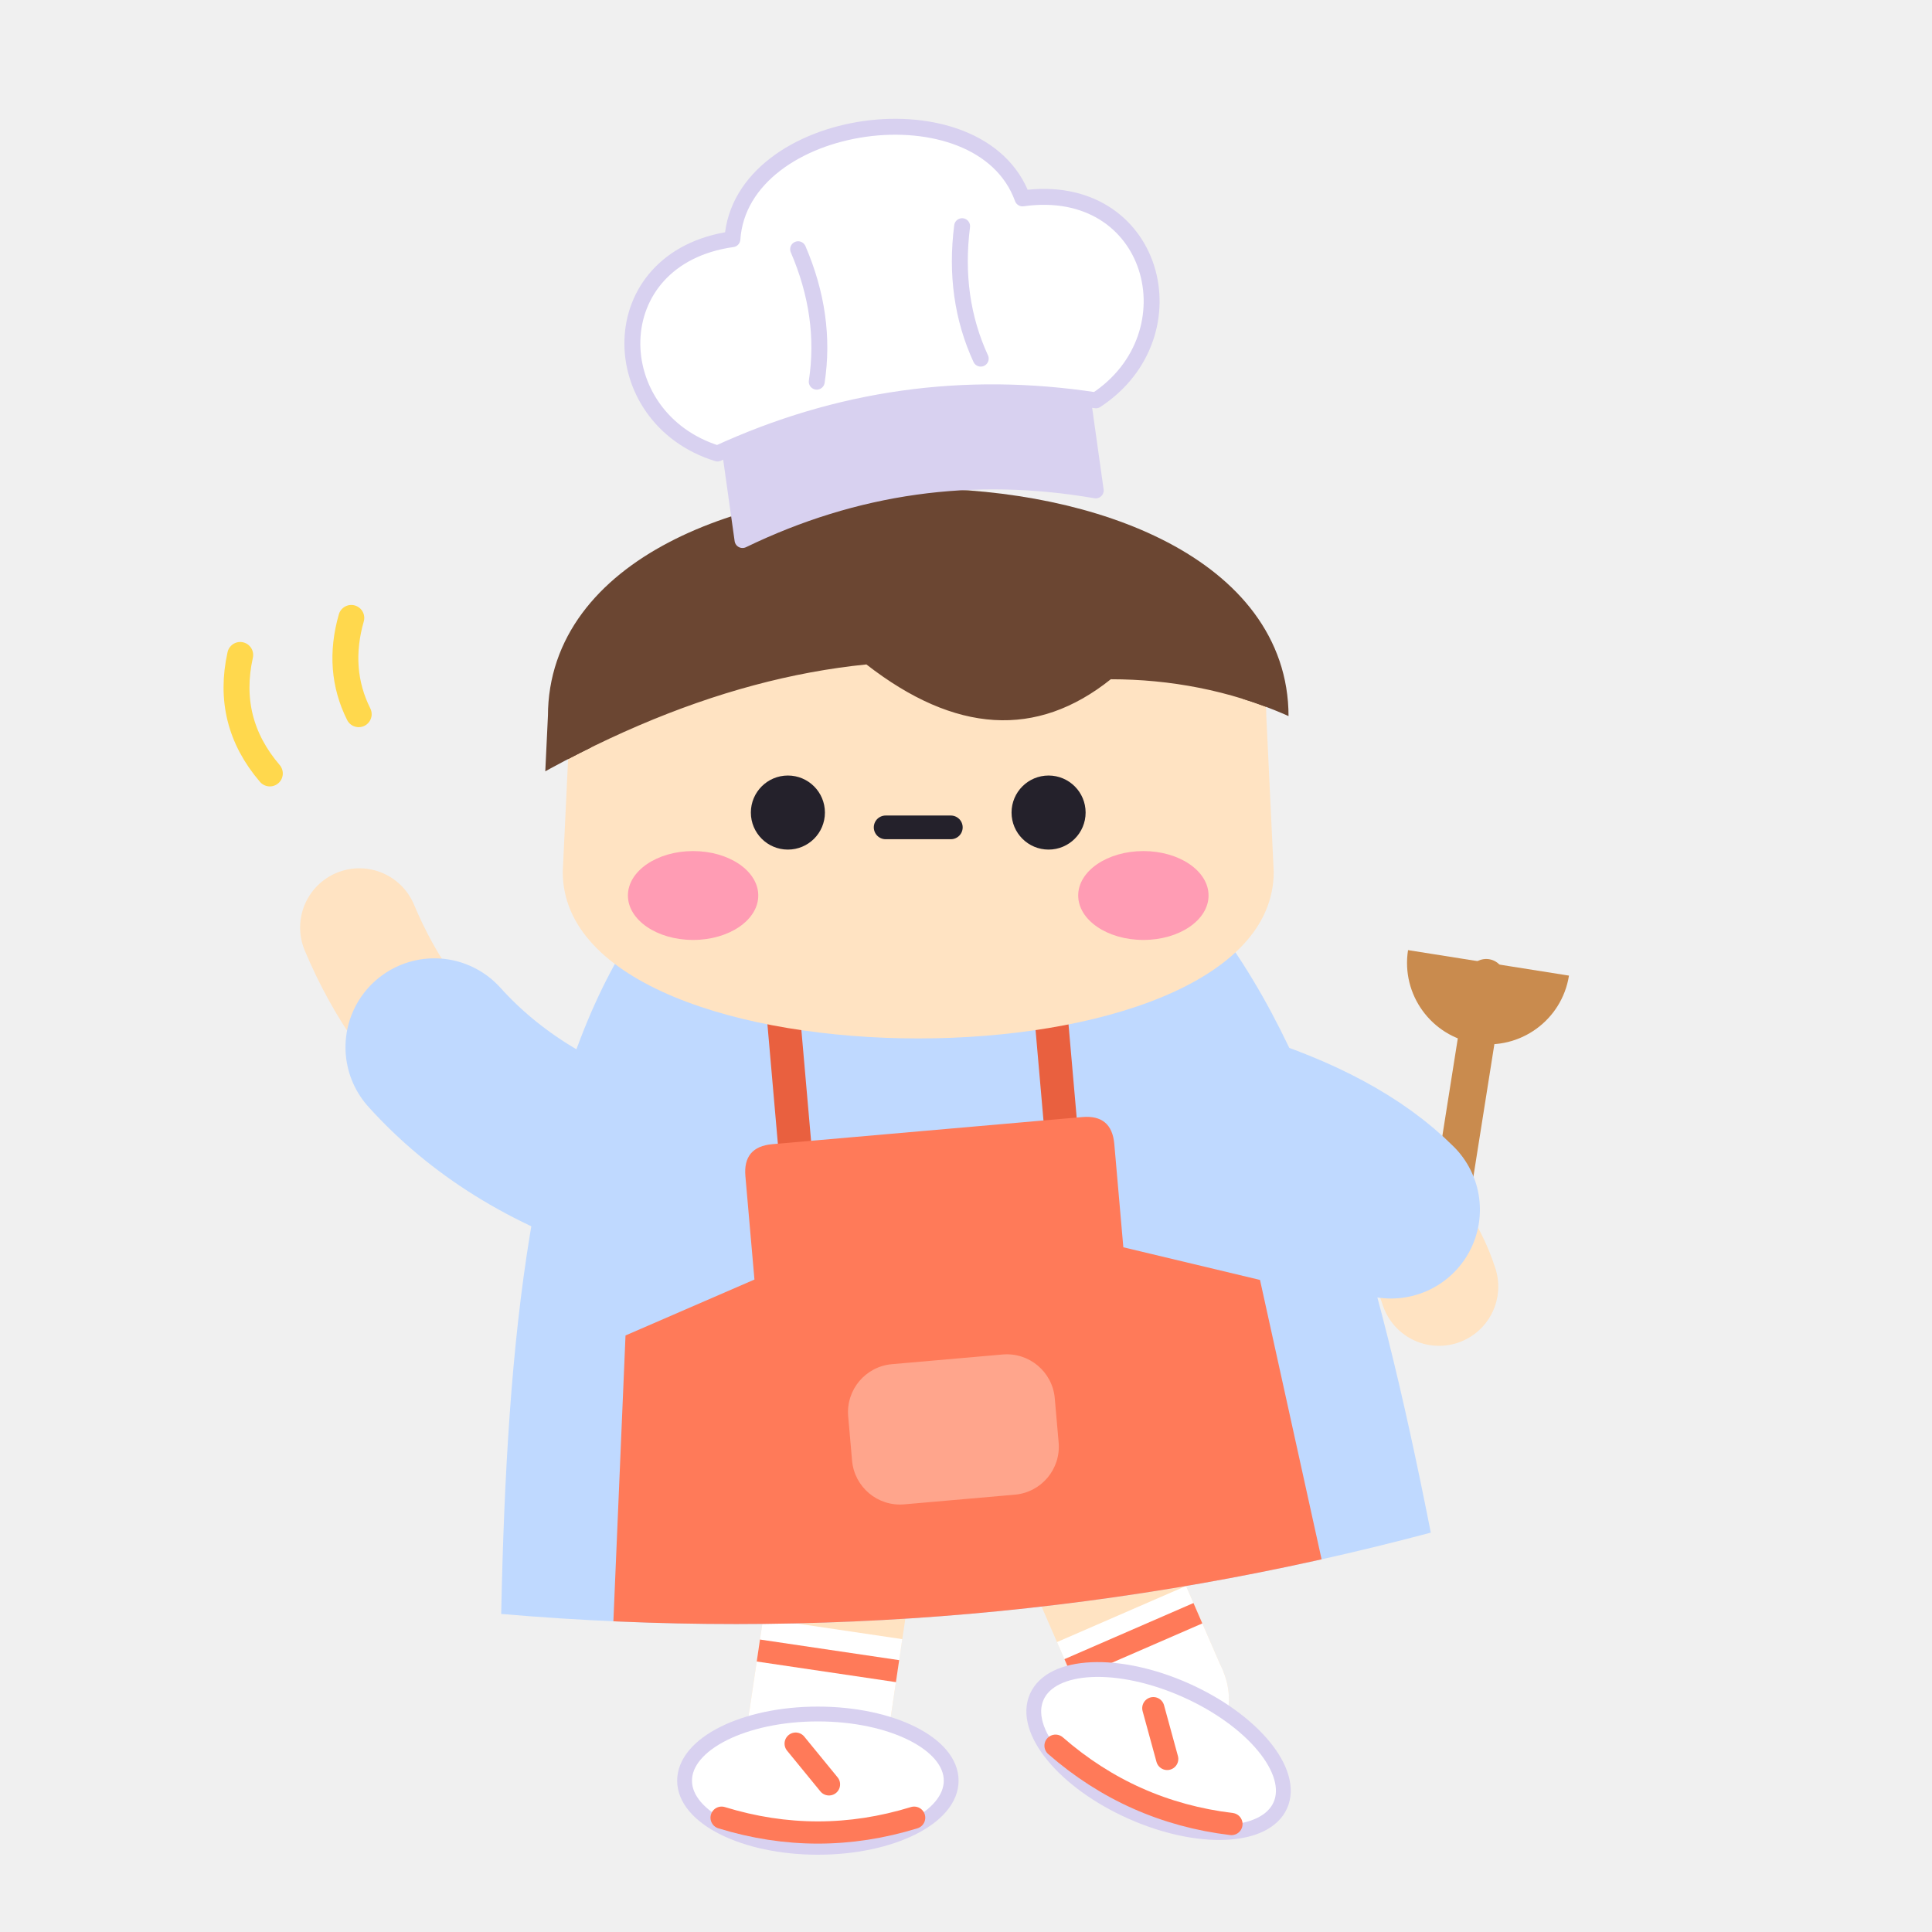
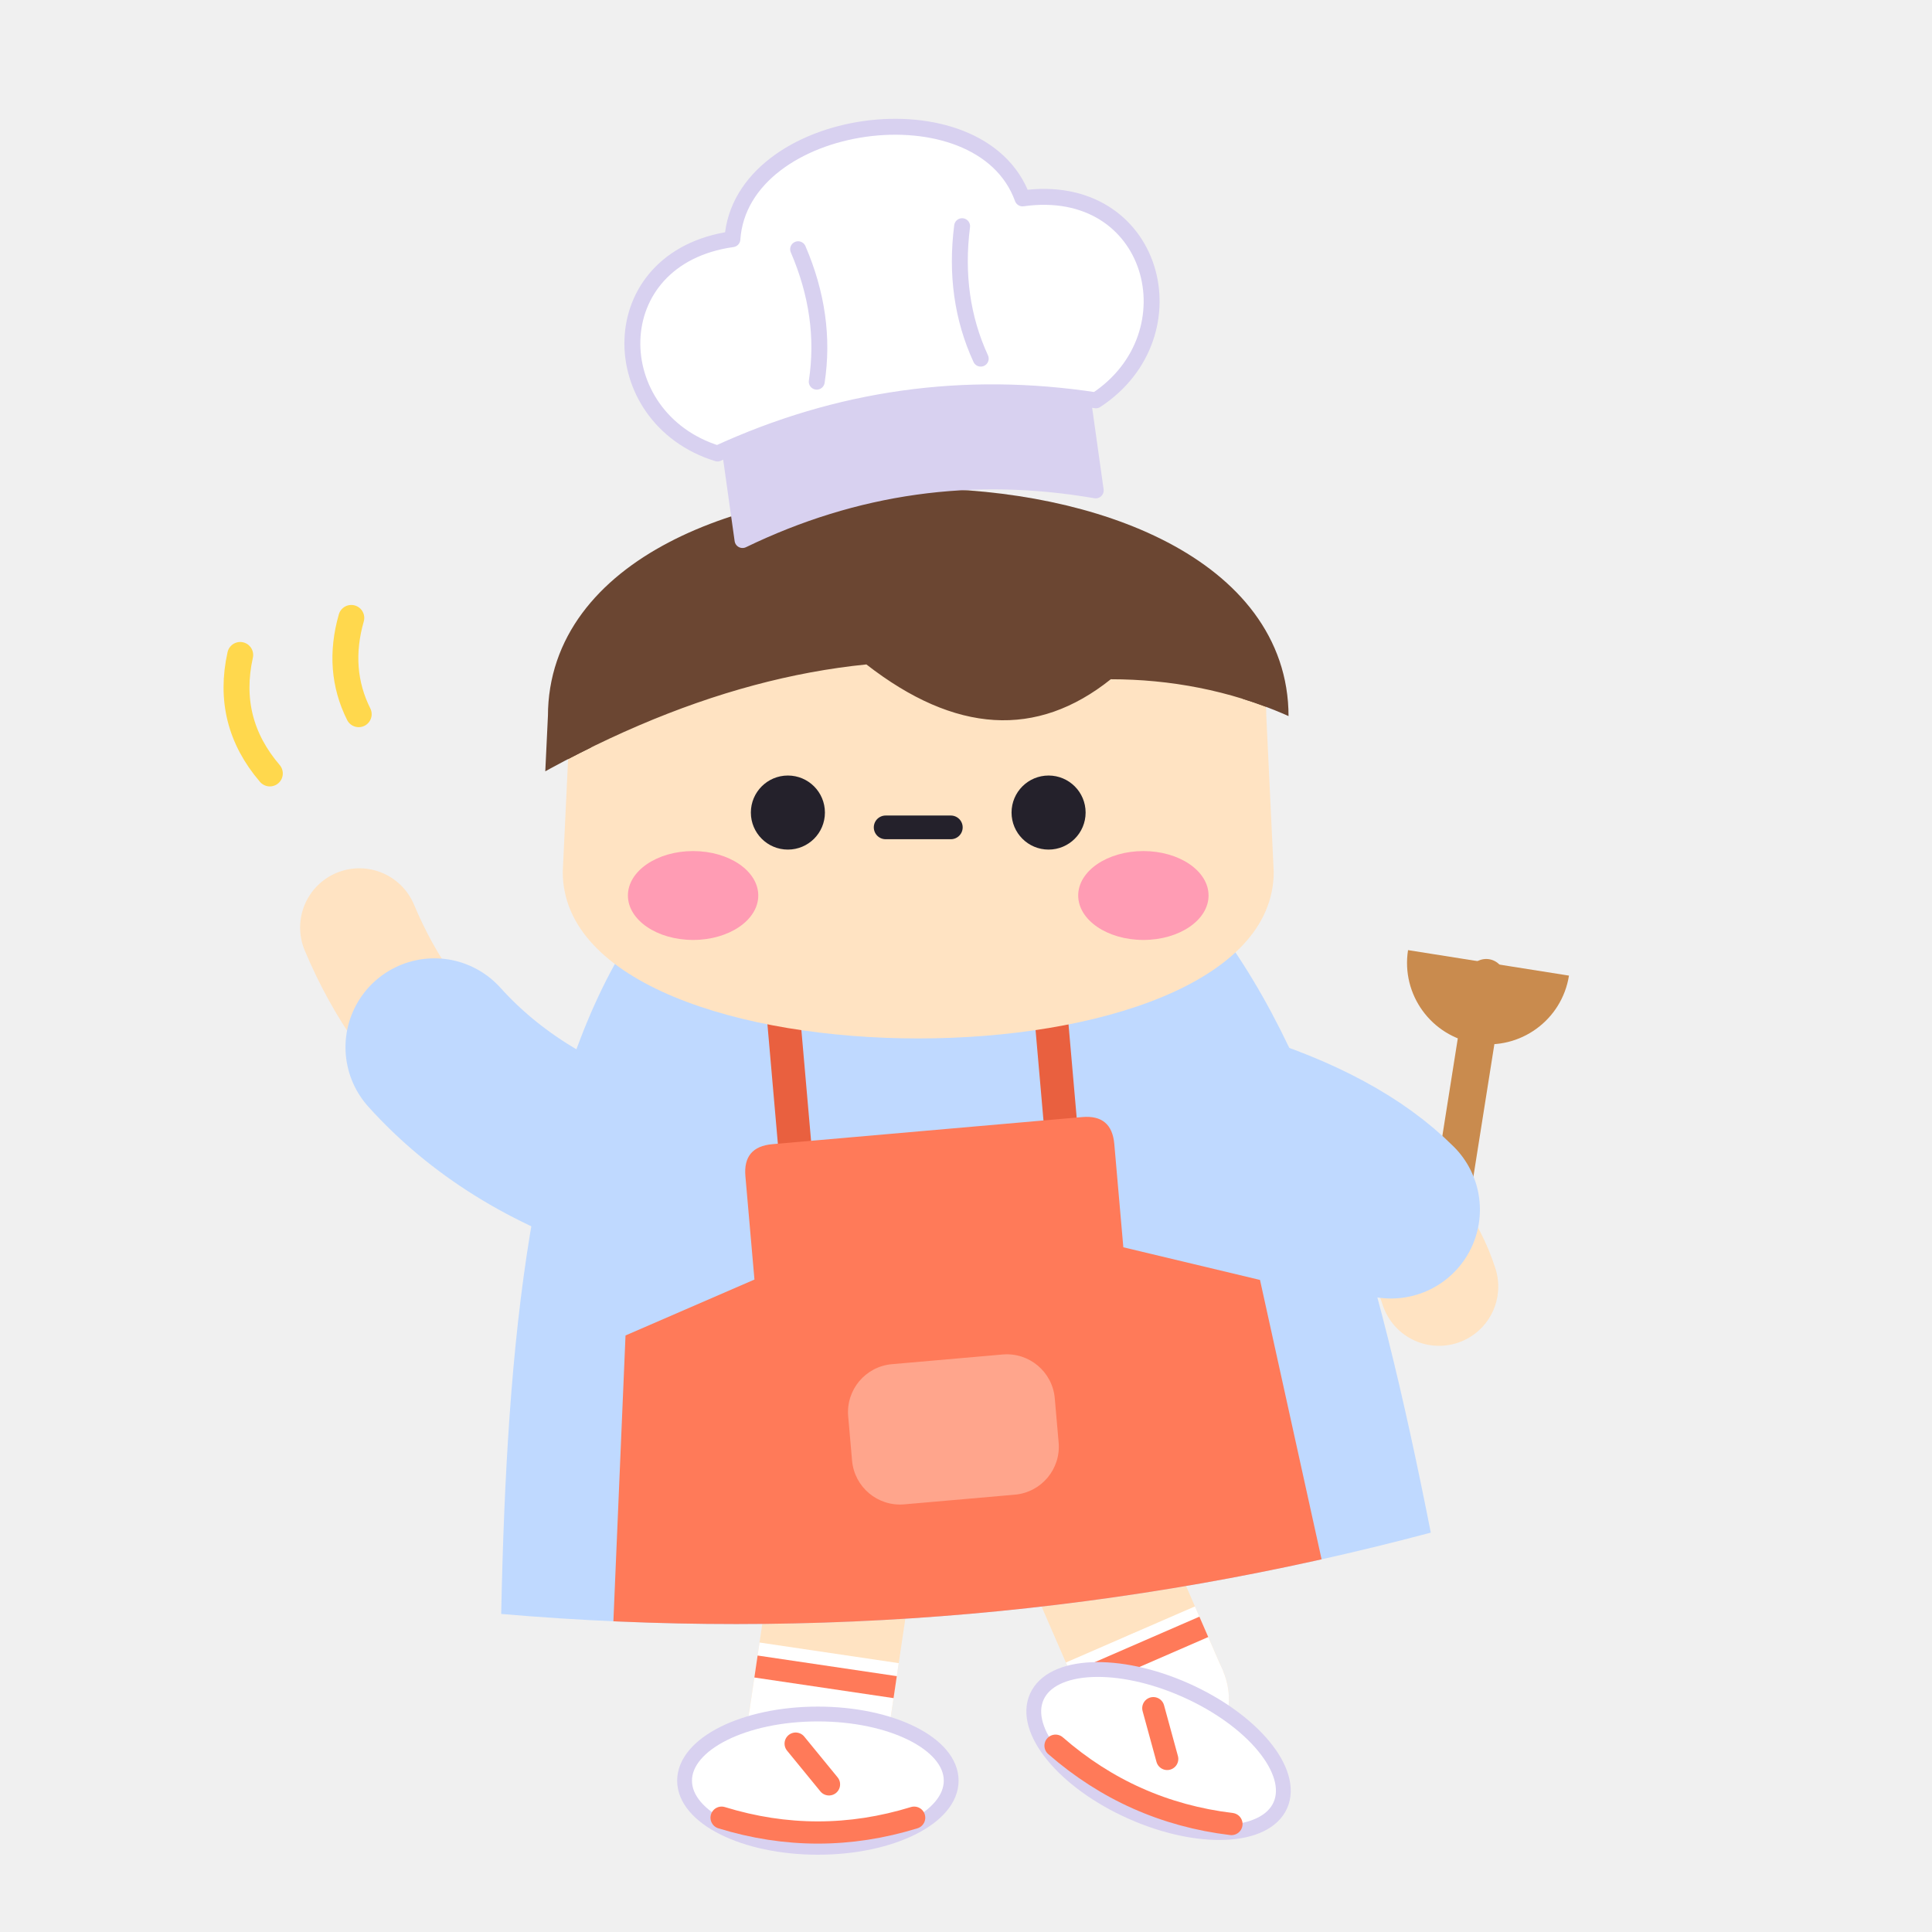
<svg xmlns="http://www.w3.org/2000/svg" viewBox="0 0 480 480" width="480" height="480">
  <g transform="translate(240 470) scale(0.92) translate(-240 -470)">
-     <g transform="translate(0 0)">
+     <g>
      <path d="M208 372 L200 426" stroke="#FFE3C2" stroke-width="38" stroke-linecap="round" />
-       <path d="M204.0 399.0 L200 426" stroke="#FFFFFF" stroke-width="38" />
+       <path d="M203.04 405.48 L200 426" stroke="#FFFFFF" stroke-width="38" />
      <circle cx="200" cy="426" r="19" fill="#FFFFFF" />
-       <path d="M221.515 410.424 L183.925 404.856" stroke="#FF7A59" stroke-width="6" />
+       <path d="M220.875 414.744 L183.285 409.176" stroke="#FF7A59" stroke-width="6" />
      <g transform="rotate(0 200 440)">
        <ellipse cx="200" cy="440" rx="36" ry="18" fill="#FFFFFF" stroke="#D8D1F0" stroke-width="4" />
        <path d="M174 450 q26 8 52 0" stroke="#FF7A59" stroke-width="6" stroke-linecap="round" fill="none" />
        <path d="M194 430 l9 11" stroke="#FF7A59" stroke-width="6" stroke-linecap="round" />
      </g>
      <path d="M272 372 L292 418" stroke="#FFE3C2" stroke-width="38" stroke-linecap="round" />
-       <path d="M282.0 395.0 L292 418" stroke="#FFFFFF" stroke-width="38" />
+       <path d="M284.4 400.52 L292 418" stroke="#FFFFFF" stroke-width="38" />
      <circle cx="292" cy="418" r="19" fill="#FFFFFF" />
-       <path d="M302.624 394.784 L267.776 409.936" stroke="#FF7A59" stroke-width="6" />
+       <path d="M304.224 398.464 L269.376 413.616" stroke="#FF7A59" stroke-width="6" />
      <g transform="rotate(24 292 432)">
        <ellipse cx="292" cy="432" rx="36" ry="18" fill="#FFFFFF" stroke="#D8D1F0" stroke-width="4" />
        <path d="M266 442 q26 8 52 0" stroke="#FF7A59" stroke-width="6" stroke-linecap="round" fill="none" />
        <path d="M286 422 l9 11" stroke="#FF7A59" stroke-width="6" stroke-linecap="round" />
      </g>
      <g transform="translate(0 0) rotate(-5 240 384)">
        <path d="M160 268 Q108.0 246.0 92 196" stroke="#FFE3C2" stroke-width="32" stroke-linecap="round" fill="none" />
        <path d="M160 268 Q127.76 254.36 109.358 229.957" stroke="#BFD9FF" stroke-width="48" stroke-linecap="round" fill="none" />
        <clipPath id="c1">
          <path d="M164 206 C134 246 122 310 114 384 Q240 406 366 384 C358 310 346 246 316 206 Z" />
        </clipPath>
        <path d="M164 206 C134 246 122 310 114 384 Q240 406 366 384 C358 310 346 246 316 206 Z" fill="#BFD9FF" />
        <g clip-path="url(#c1)">
          <path d="M204 216 V268 M276 216 V268" stroke="#E9603F" stroke-width="9" stroke-linecap="round" />
          <path d="M198 264 H282 Q290 264 290 272 V300 L326 312 L338 404 H142 L154 312 L190 300 V272 Q190 264 198 264 Z" fill="#FF7A59" />
          <rect x="212" y="326" width="56" height="38" rx="13" fill="#FFA58C" />
        </g>
        <g transform="rotate(5 240 236)">
          <path d="M146 152 C146 78 334 78 334 152 L336 194 C336 254 144 254 144 194 Z" fill="#FFE3C2" />
          <clipPath id="hchef">
            <path d="M100 40 H380 V182 C356 154 324 142 292 142 Q262 166 226 138 Q166 144 100 192 Z" />
          </clipPath>
          <path d="M146 152 C146 78 334 78 334 152 L336 194 C336 254 144 254 144 194 Z" fill="#6B4632" stroke="#6B4632" stroke-width="12" stroke-linejoin="round" clip-path="url(#hchef)" />
          <g transform="translate(240 96) rotate(-8) scale(0.86) translate(-240 -150)">
            <path d="M184 152 Q240 134 296 152 L296 122 Q240 106 184 122 Z" fill="#D8D1F0" stroke="#D8D1F0" stroke-width="5" stroke-linejoin="round" />
            <path d="M180 124 C146 108 152 58 194 58 C202 20 278 20 286 58 C328 58 334 108 300 124 Q240 106 180 124 Z" fill="#FFFFFF" stroke="#D8D1F0" stroke-width="5" stroke-linejoin="round" />
            <path d="M214 64 q6 22 0 42 M266 64 q-6 22 0 42" stroke="#D8D1F0" stroke-width="5" stroke-linecap="round" fill="none" />
          </g>
          <g transform="translate(240 178) scale(0.8) translate(-240 -262)">
            <ellipse cx="164" cy="290" rx="22" ry="15" fill="#FF8FB1" opacity="0.85" />
            <ellipse cx="316" cy="290" rx="22" ry="15" fill="#FF8FB1" opacity="0.85" />
            <circle cx="196" cy="262" r="12.5" fill="#24212B" />
            <circle cx="284" cy="262" r="12.5" fill="#24212B" />
            <path d="M229 267 h22" stroke="#24212B" stroke-width="8" stroke-linecap="round" />
          </g>
        </g>
        <g transform="rotate(14 378 300)">
          <path d="M378 326 V234" stroke="#C98B4E" stroke-width="10" stroke-linecap="round" />
          <path d="M356 230 a22 22 0 0 0 44 0 z" fill="#C98B4E" />
        </g>
        <path d="M320 268 Q367.0 287.0 374 318" stroke="#FFE3C2" stroke-width="32" stroke-linecap="round" fill="none" />
        <path d="M320 268 Q349.14 279.78 362.904 296.173" stroke="#BFD9FF" stroke-width="48" stroke-linecap="round" fill="none" />
      </g>
    </g>
    <path d="M52 168 q-12 -14 -8 -32 M76 152 q-6 -12 -2 -26" stroke="#FFD84D" stroke-width="7" stroke-linecap="round" fill="none" />
  </g>
</svg>
